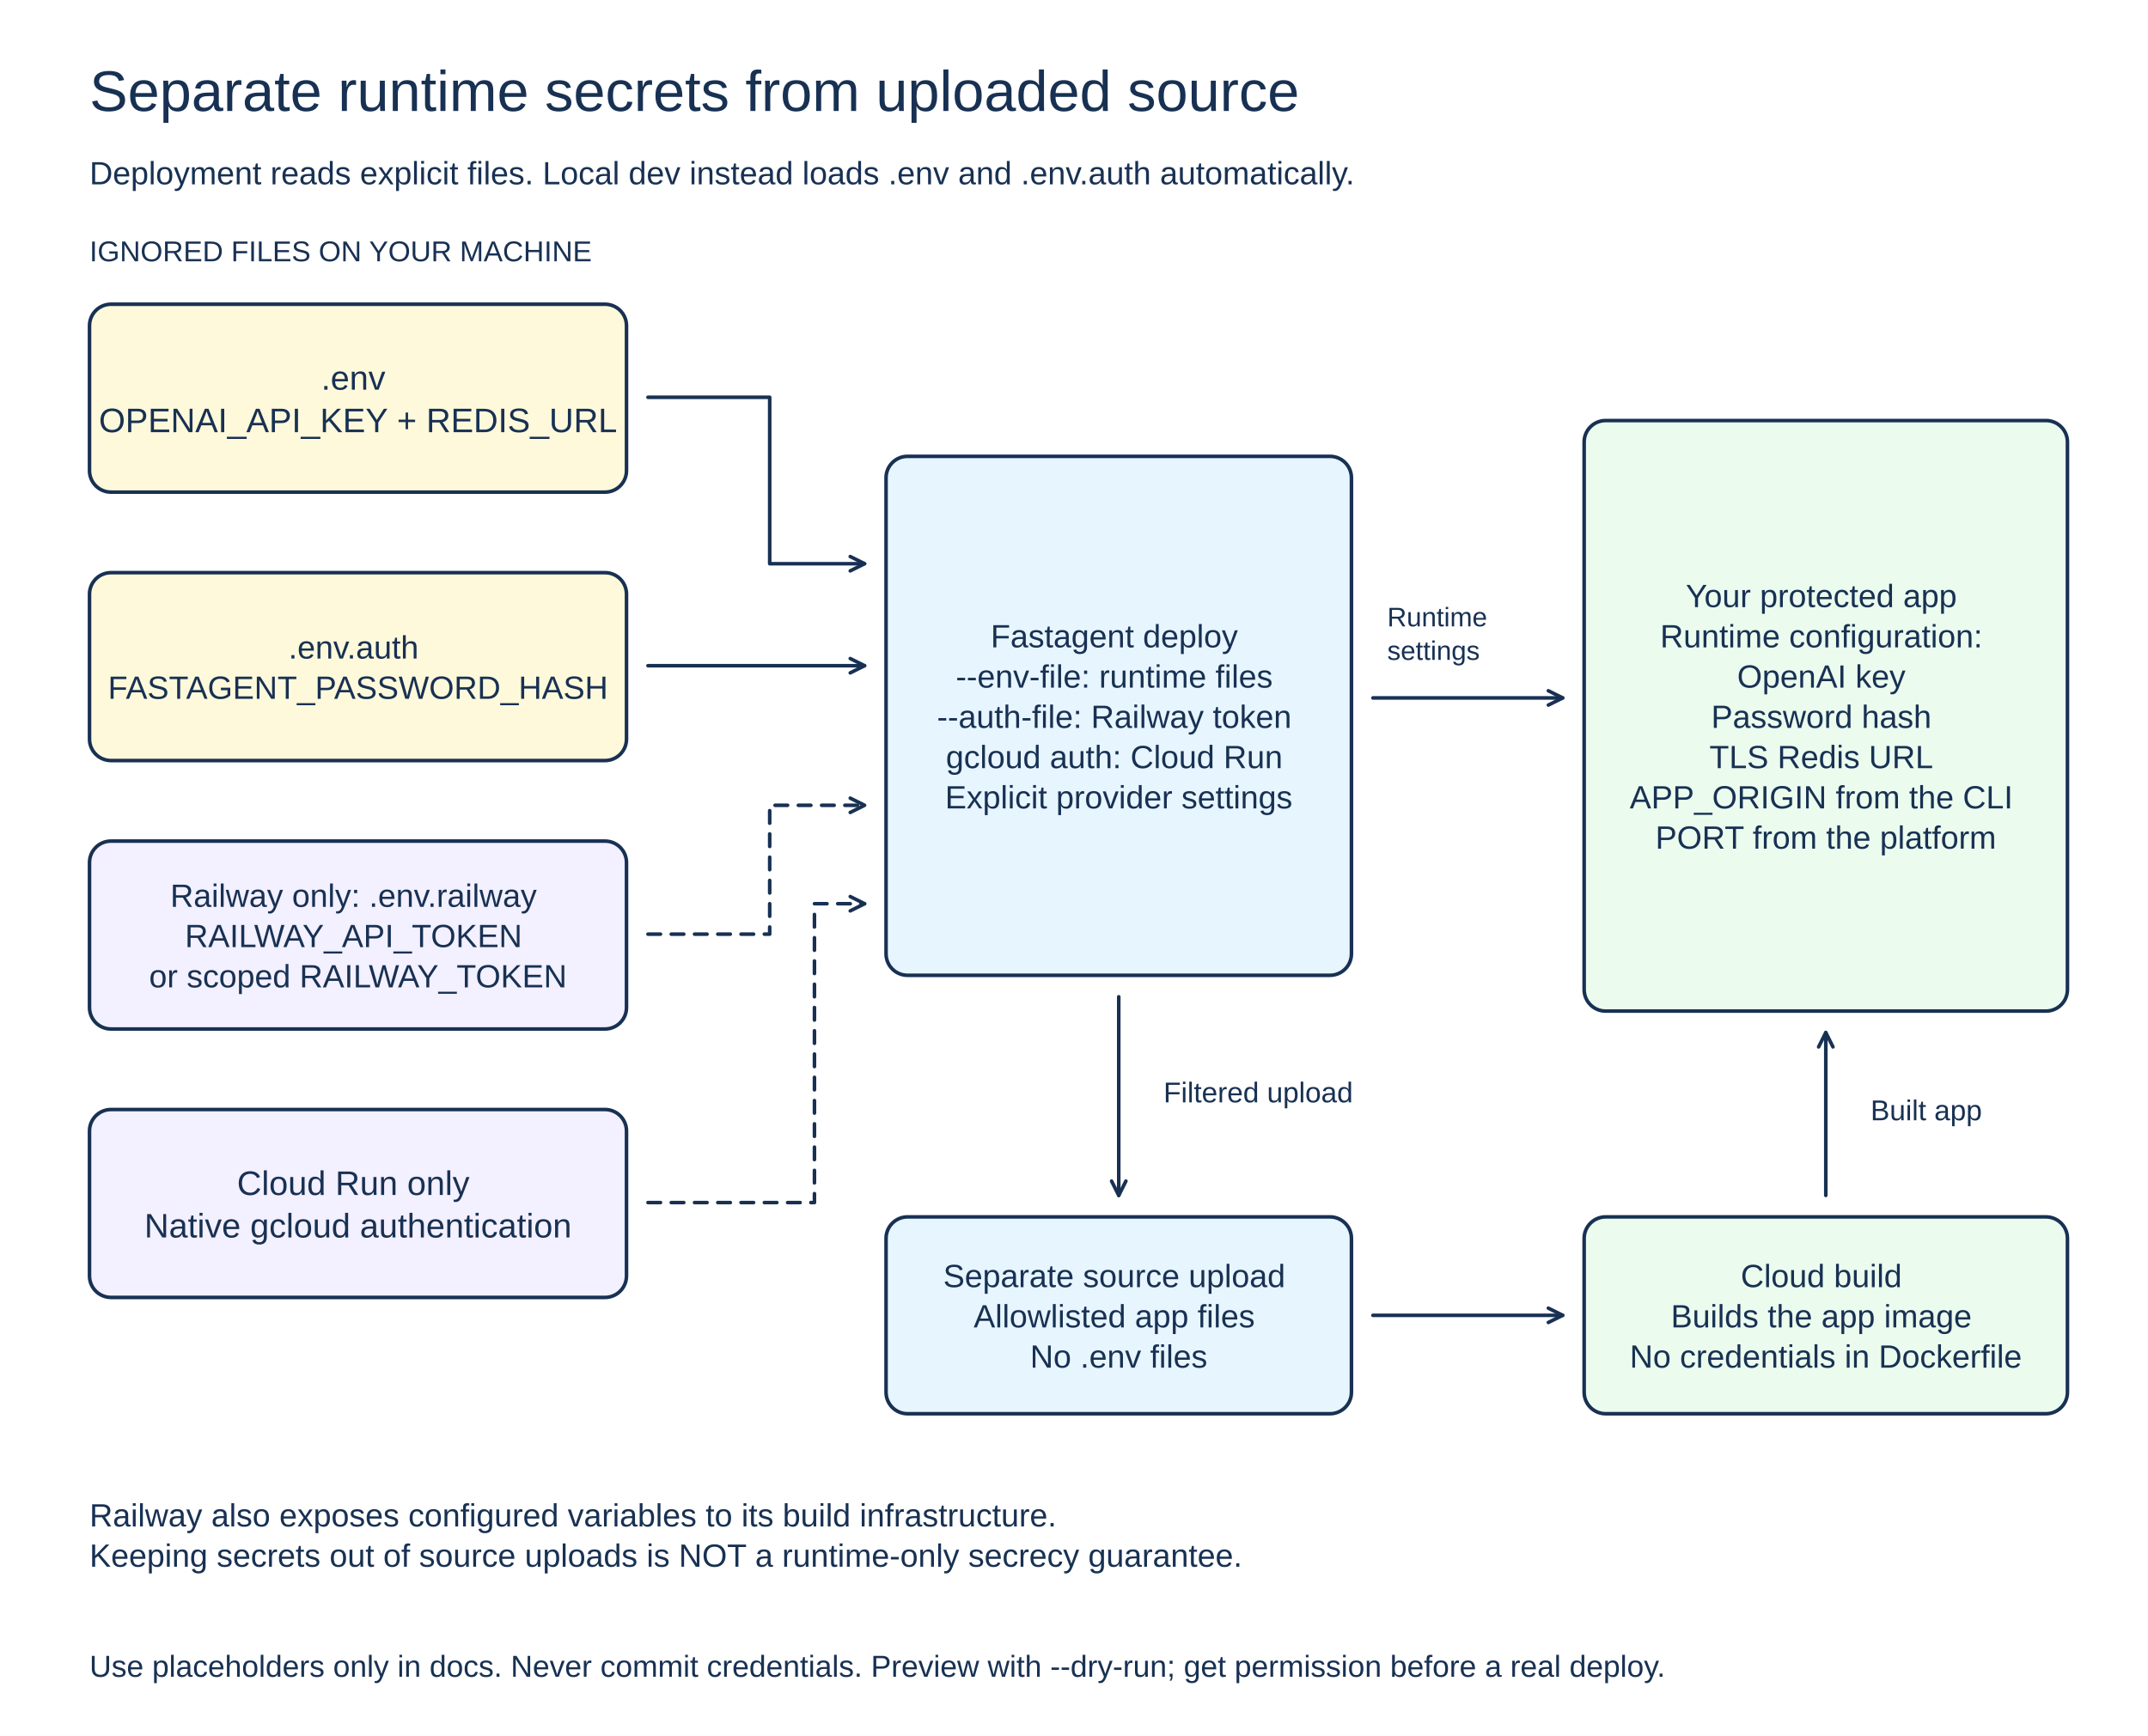
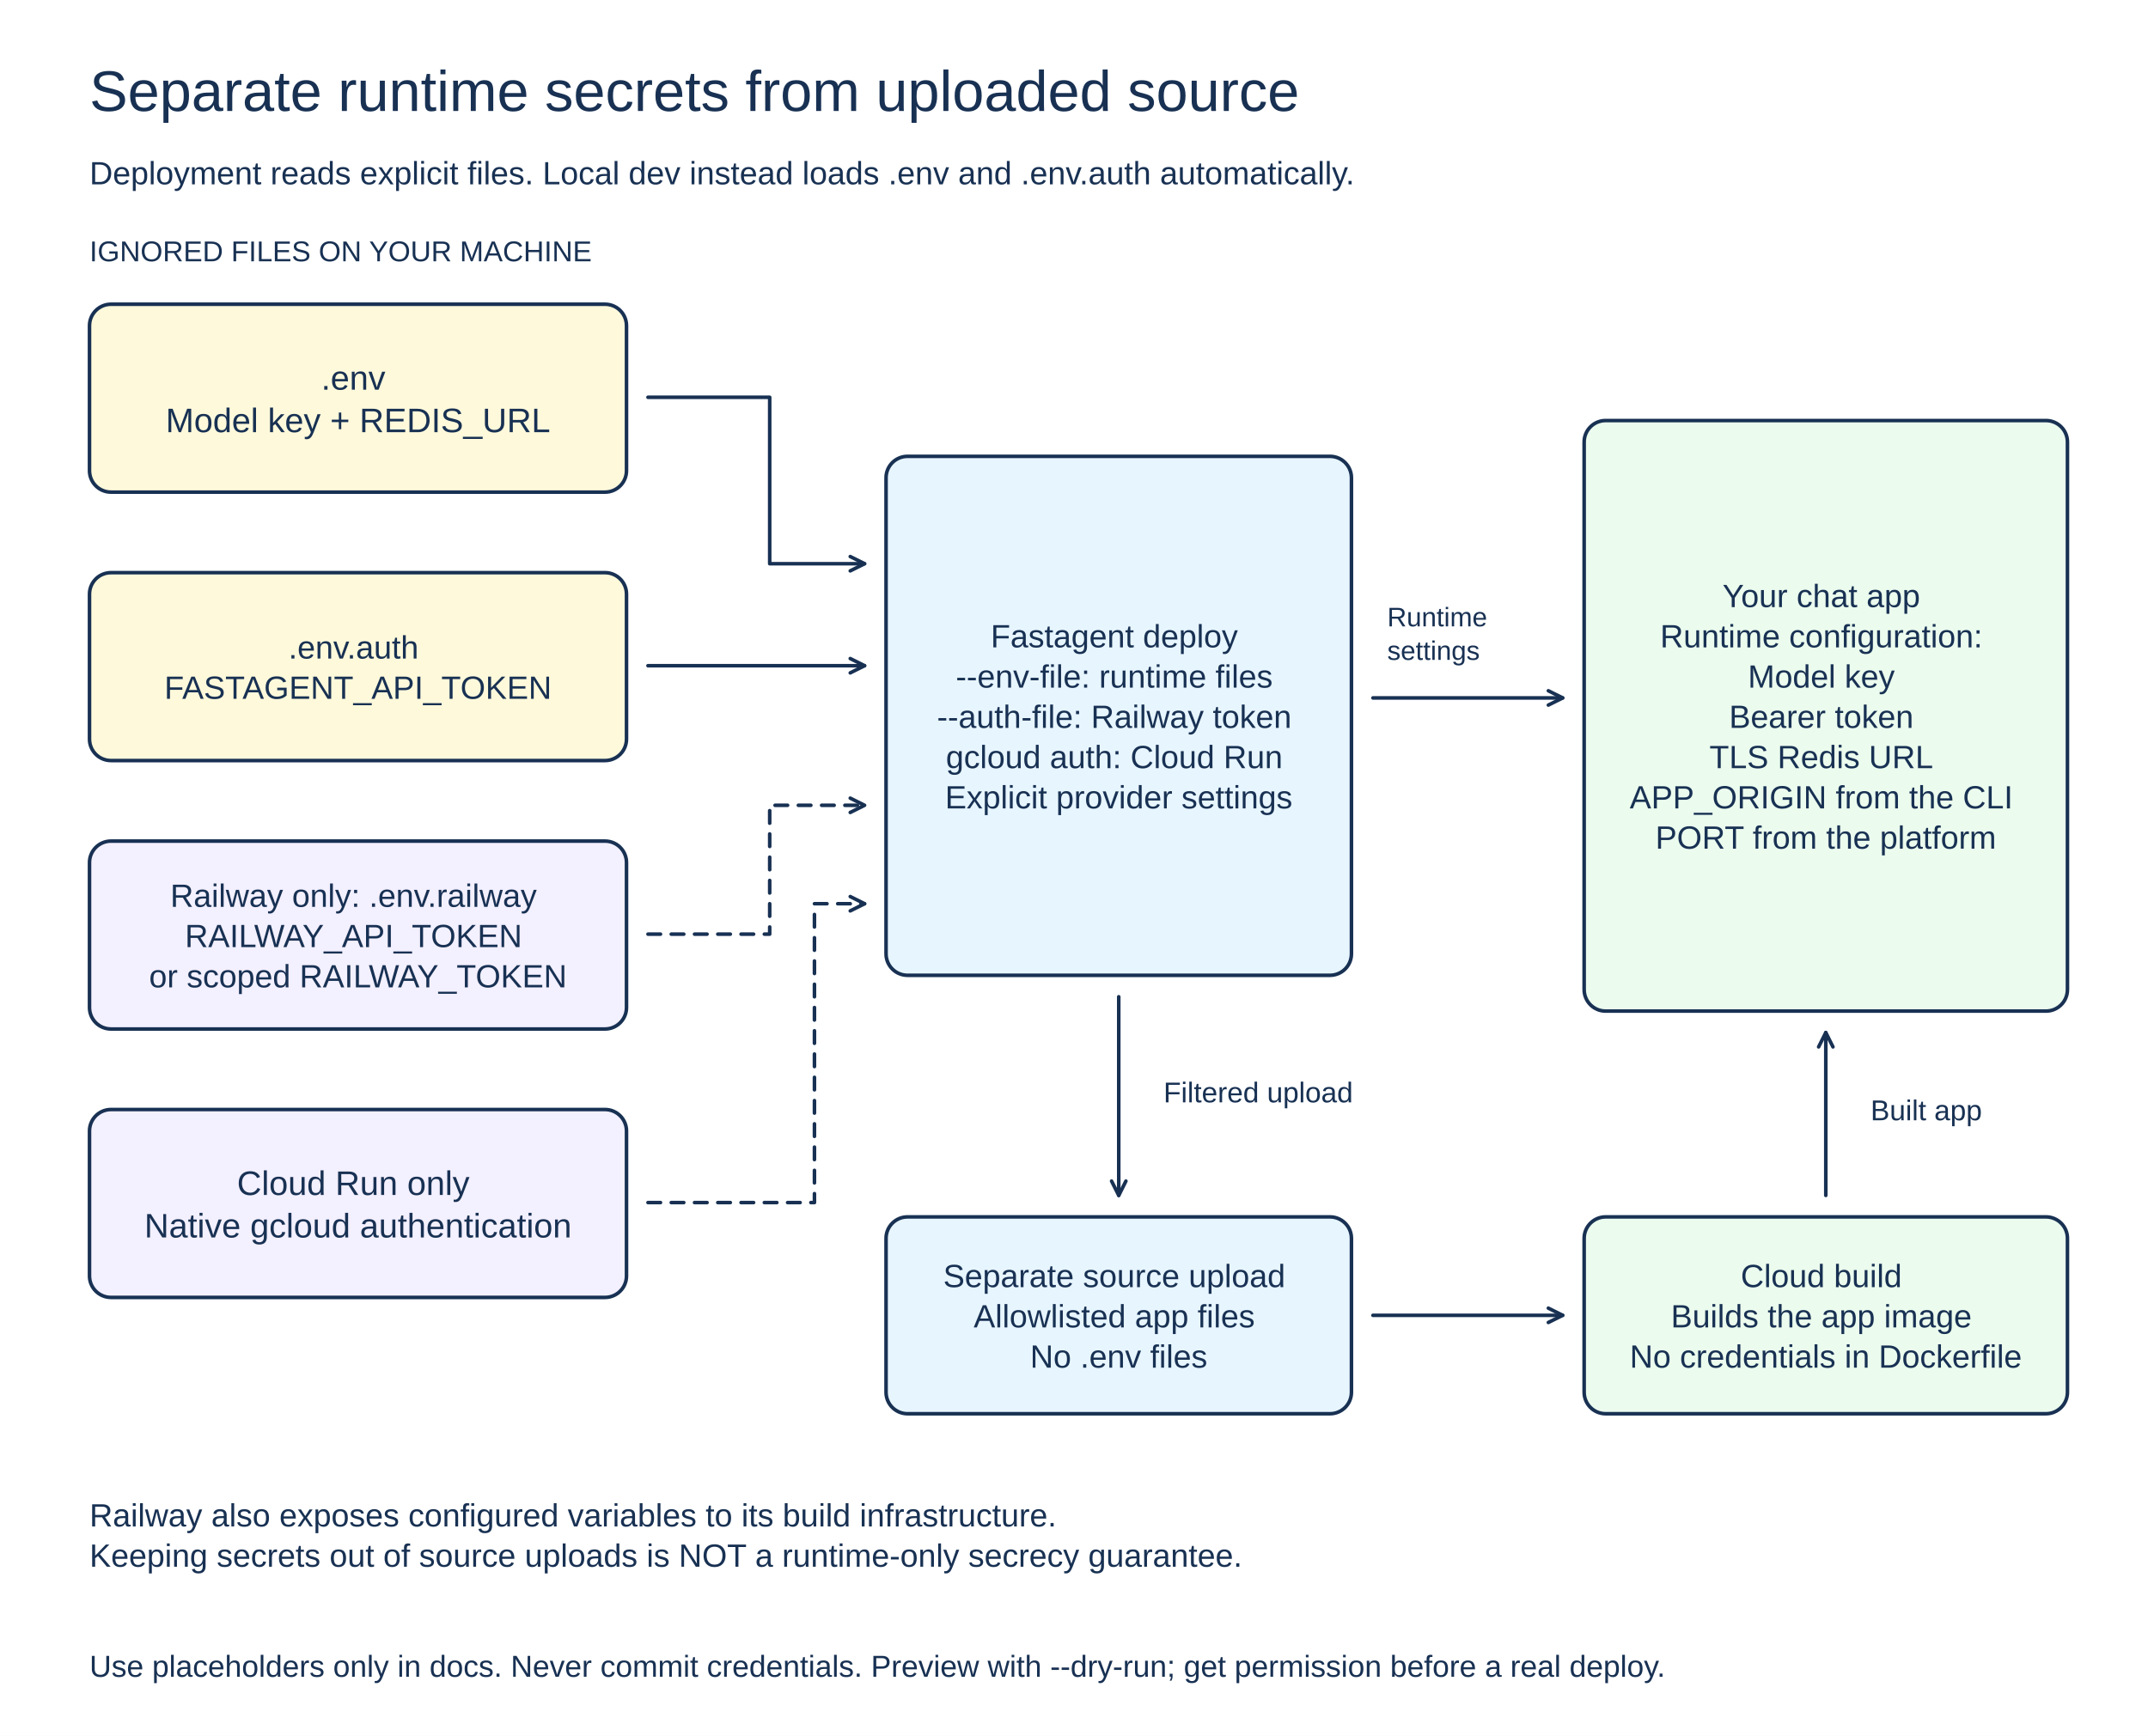
<svg xmlns="http://www.w3.org/2000/svg" width="1200" height="970" viewBox="0 0 1200 970" role="img" aria-labelledby="title description">
  <defs>
    <marker id="arrow" markerWidth="10" markerHeight="10" refX="9" refY="5" orient="auto-start-reverse" markerUnits="userSpaceOnUse">
      <path d="M1,1 L9,5 L1,9" fill="none" stroke="#183153" stroke-width="2" stroke-linecap="round" stroke-linejoin="round" />
    </marker>
  </defs>
  <rect width="1200" height="970" fill="#fff" />
  <text font-family="Arial, Helvetica, sans-serif" font-size="32" fill="#183153" text-anchor="start">
    <tspan x="50" y="62">Separate runtime secrets from uploaded source</tspan>
  </text>
  <text font-family="Arial, Helvetica, sans-serif" font-size="18" fill="#183153" text-anchor="start">
    <tspan x="50" y="103">Deployment reads explicit files. Local dev instead loads .env and .env.auth automatically.</tspan>
  </text>
  <text font-family="Arial, Helvetica, sans-serif" font-size="16" fill="#183153" text-anchor="start">
    <tspan x="50" y="146">IGNORED FILES ON YOUR MACHINE</tspan>
  </text>
  <rect x="50" y="170" width="300" height="105" rx="12" fill="#fff9db" stroke="#183153" stroke-width="2" />
  <text font-family="Arial, Helvetica, sans-serif" font-size="19" fill="#183153" text-anchor="middle">
    <tspan x="200" y="217.75">.env</tspan>
-     <tspan x="200" y="241.5">OPENAI_API_KEY + REDIS_URL</tspan>
+     <tspan x="200" y="241.5">Model key + REDIS_URL</tspan>
  </text>
  <rect x="50" y="320" width="300" height="105" rx="12" fill="#fff9db" stroke="#183153" stroke-width="2" />
  <text font-family="Arial, Helvetica, sans-serif" font-size="18" fill="#183153" text-anchor="middle">
    <tspan x="200" y="368">.env.auth</tspan>
-     <tspan x="200" y="390.5">FASTAGENT_PASSWORD_HASH</tspan>
+     <tspan x="200" y="390.5">FASTAGENT_API_TOKEN</tspan>
  </text>
  <rect x="50" y="470" width="300" height="105" rx="12" fill="#f3f0ff" stroke="#183153" stroke-width="2" />
  <text font-family="Arial, Helvetica, sans-serif" font-size="18" fill="#183153" text-anchor="middle">
    <tspan x="200" y="506.75">Railway only: .env.railway</tspan>
    <tspan x="200" y="529.25">RAILWAY_API_TOKEN</tspan>
    <tspan x="200" y="551.75">or scoped RAILWAY_TOKEN</tspan>
  </text>
  <rect x="50" y="620" width="300" height="105" rx="12" fill="#f3f0ff" stroke="#183153" stroke-width="2" />
  <text font-family="Arial, Helvetica, sans-serif" font-size="19" fill="#183153" text-anchor="middle">
    <tspan x="200" y="667.75">Cloud Run only</tspan>
    <tspan x="200" y="691.5">Native gcloud authentication</tspan>
  </text>
  <rect x="495" y="255" width="260" height="290" rx="12" fill="#e7f5ff" stroke="#183153" stroke-width="2" />
  <text font-family="Arial, Helvetica, sans-serif" font-size="18" fill="#183153" text-anchor="middle">
    <tspan x="625" y="361.75">Fastagent deploy</tspan>
    <tspan x="625" y="384.25">--env-file: runtime files</tspan>
    <tspan x="625" y="406.75">--auth-file: Railway token</tspan>
    <tspan x="625" y="429.25">gcloud auth: Cloud Run</tspan>
    <tspan x="625" y="451.75">Explicit provider settings</tspan>
  </text>
  <rect x="885" y="235" width="270" height="330" rx="12" fill="#ebfbee" stroke="#183153" stroke-width="2" />
  <text font-family="Arial, Helvetica, sans-serif" font-size="18" fill="#183153" text-anchor="middle">
-     <tspan x="1020" y="339.25">Your protected app</tspan>
+     <tspan x="1020" y="339.25">Your chat app</tspan>
    <tspan x="1020" y="361.75">Runtime configuration:</tspan>
-     <tspan x="1020" y="384.25">OpenAI key</tspan>
-     <tspan x="1020" y="406.75">Password hash</tspan>
+     <tspan x="1020" y="384.25">Model key</tspan>
+     <tspan x="1020" y="406.75">Bearer token</tspan>
    <tspan x="1020" y="429.25">TLS Redis URL</tspan>
    <tspan x="1020" y="451.75">APP_ORIGIN from the CLI</tspan>
    <tspan x="1020" y="474.25">PORT from the platform</tspan>
  </text>
  <path d="M 362 222 L 430 222 L 430 315 L 483 315" fill="none" stroke="#183153" stroke-width="2" stroke-linecap="round" stroke-linejoin="round" marker-end="url(#arrow)" />
  <path d="M 362 372 L 483 372" fill="none" stroke="#183153" stroke-width="2" stroke-linecap="round" stroke-linejoin="round" marker-end="url(#arrow)" />
  <path d="M 362 522 L 430 522 L 430 450 L 483 450" fill="none" stroke="#183153" stroke-width="2" stroke-linecap="round" stroke-linejoin="round" marker-end="url(#arrow)" stroke-dasharray="7 6" />
  <path d="M 362 672 L 455 672 L 455 505 L 483 505" fill="none" stroke="#183153" stroke-width="2" stroke-linecap="round" stroke-linejoin="round" marker-end="url(#arrow)" stroke-dasharray="7 6" />
  <path d="M 767 390 L 873 390" fill="none" stroke="#183153" stroke-width="2" stroke-linecap="round" stroke-linejoin="round" marker-end="url(#arrow)" />
  <text font-family="Arial, Helvetica, sans-serif" font-size="15" fill="#183153" text-anchor="start">
    <tspan x="775" y="350">Runtime</tspan>
    <tspan x="775" y="368.75">settings</tspan>
  </text>
  <rect x="495" y="680" width="260" height="110" rx="12" fill="#e7f5ff" stroke="#183153" stroke-width="2" />
  <text font-family="Arial, Helvetica, sans-serif" font-size="18" fill="#183153" text-anchor="middle">
    <tspan x="625" y="719.25">Separate source upload</tspan>
    <tspan x="625" y="741.75">Allowlisted app files</tspan>
    <tspan x="625" y="764.25">No .env files</tspan>
  </text>
  <rect x="885" y="680" width="270" height="110" rx="12" fill="#ebfbee" stroke="#183153" stroke-width="2" />
  <text font-family="Arial, Helvetica, sans-serif" font-size="18" fill="#183153" text-anchor="middle">
    <tspan x="1020" y="719.25">Cloud build</tspan>
    <tspan x="1020" y="741.75">Builds the app image</tspan>
    <tspan x="1020" y="764.25">No credentials in Dockerfile</tspan>
  </text>
  <path d="M 625 557 L 625 668" fill="none" stroke="#183153" stroke-width="2" stroke-linecap="round" stroke-linejoin="round" marker-end="url(#arrow)" />
  <text font-family="Arial, Helvetica, sans-serif" font-size="16" fill="#183153" text-anchor="start">
    <tspan x="650" y="616">Filtered upload</tspan>
  </text>
  <path d="M 767 735 L 873 735" fill="none" stroke="#183153" stroke-width="2" stroke-linecap="round" stroke-linejoin="round" marker-end="url(#arrow)" />
  <path d="M 1020 668 L 1020 577" fill="none" stroke="#183153" stroke-width="2" stroke-linecap="round" stroke-linejoin="round" marker-end="url(#arrow)" />
  <text font-family="Arial, Helvetica, sans-serif" font-size="16" fill="#183153" text-anchor="start">
    <tspan x="1045" y="626">Built app</tspan>
  </text>
  <text font-family="Arial, Helvetica, sans-serif" font-size="18" fill="#183153" text-anchor="start">
    <tspan x="50" y="853">Railway also exposes configured variables to its build infrastructure.</tspan>
    <tspan x="50" y="875.5">Keeping secrets out of source uploads is NOT a runtime-only secrecy guarantee.</tspan>
  </text>
  <text font-family="Arial, Helvetica, sans-serif" font-size="17" fill="#183153" text-anchor="start">
    <tspan x="50" y="937">Use placeholders only in docs. Never commit credentials. Preview with --dry-run; get permission before a real deploy.</tspan>
  </text>
</svg>
